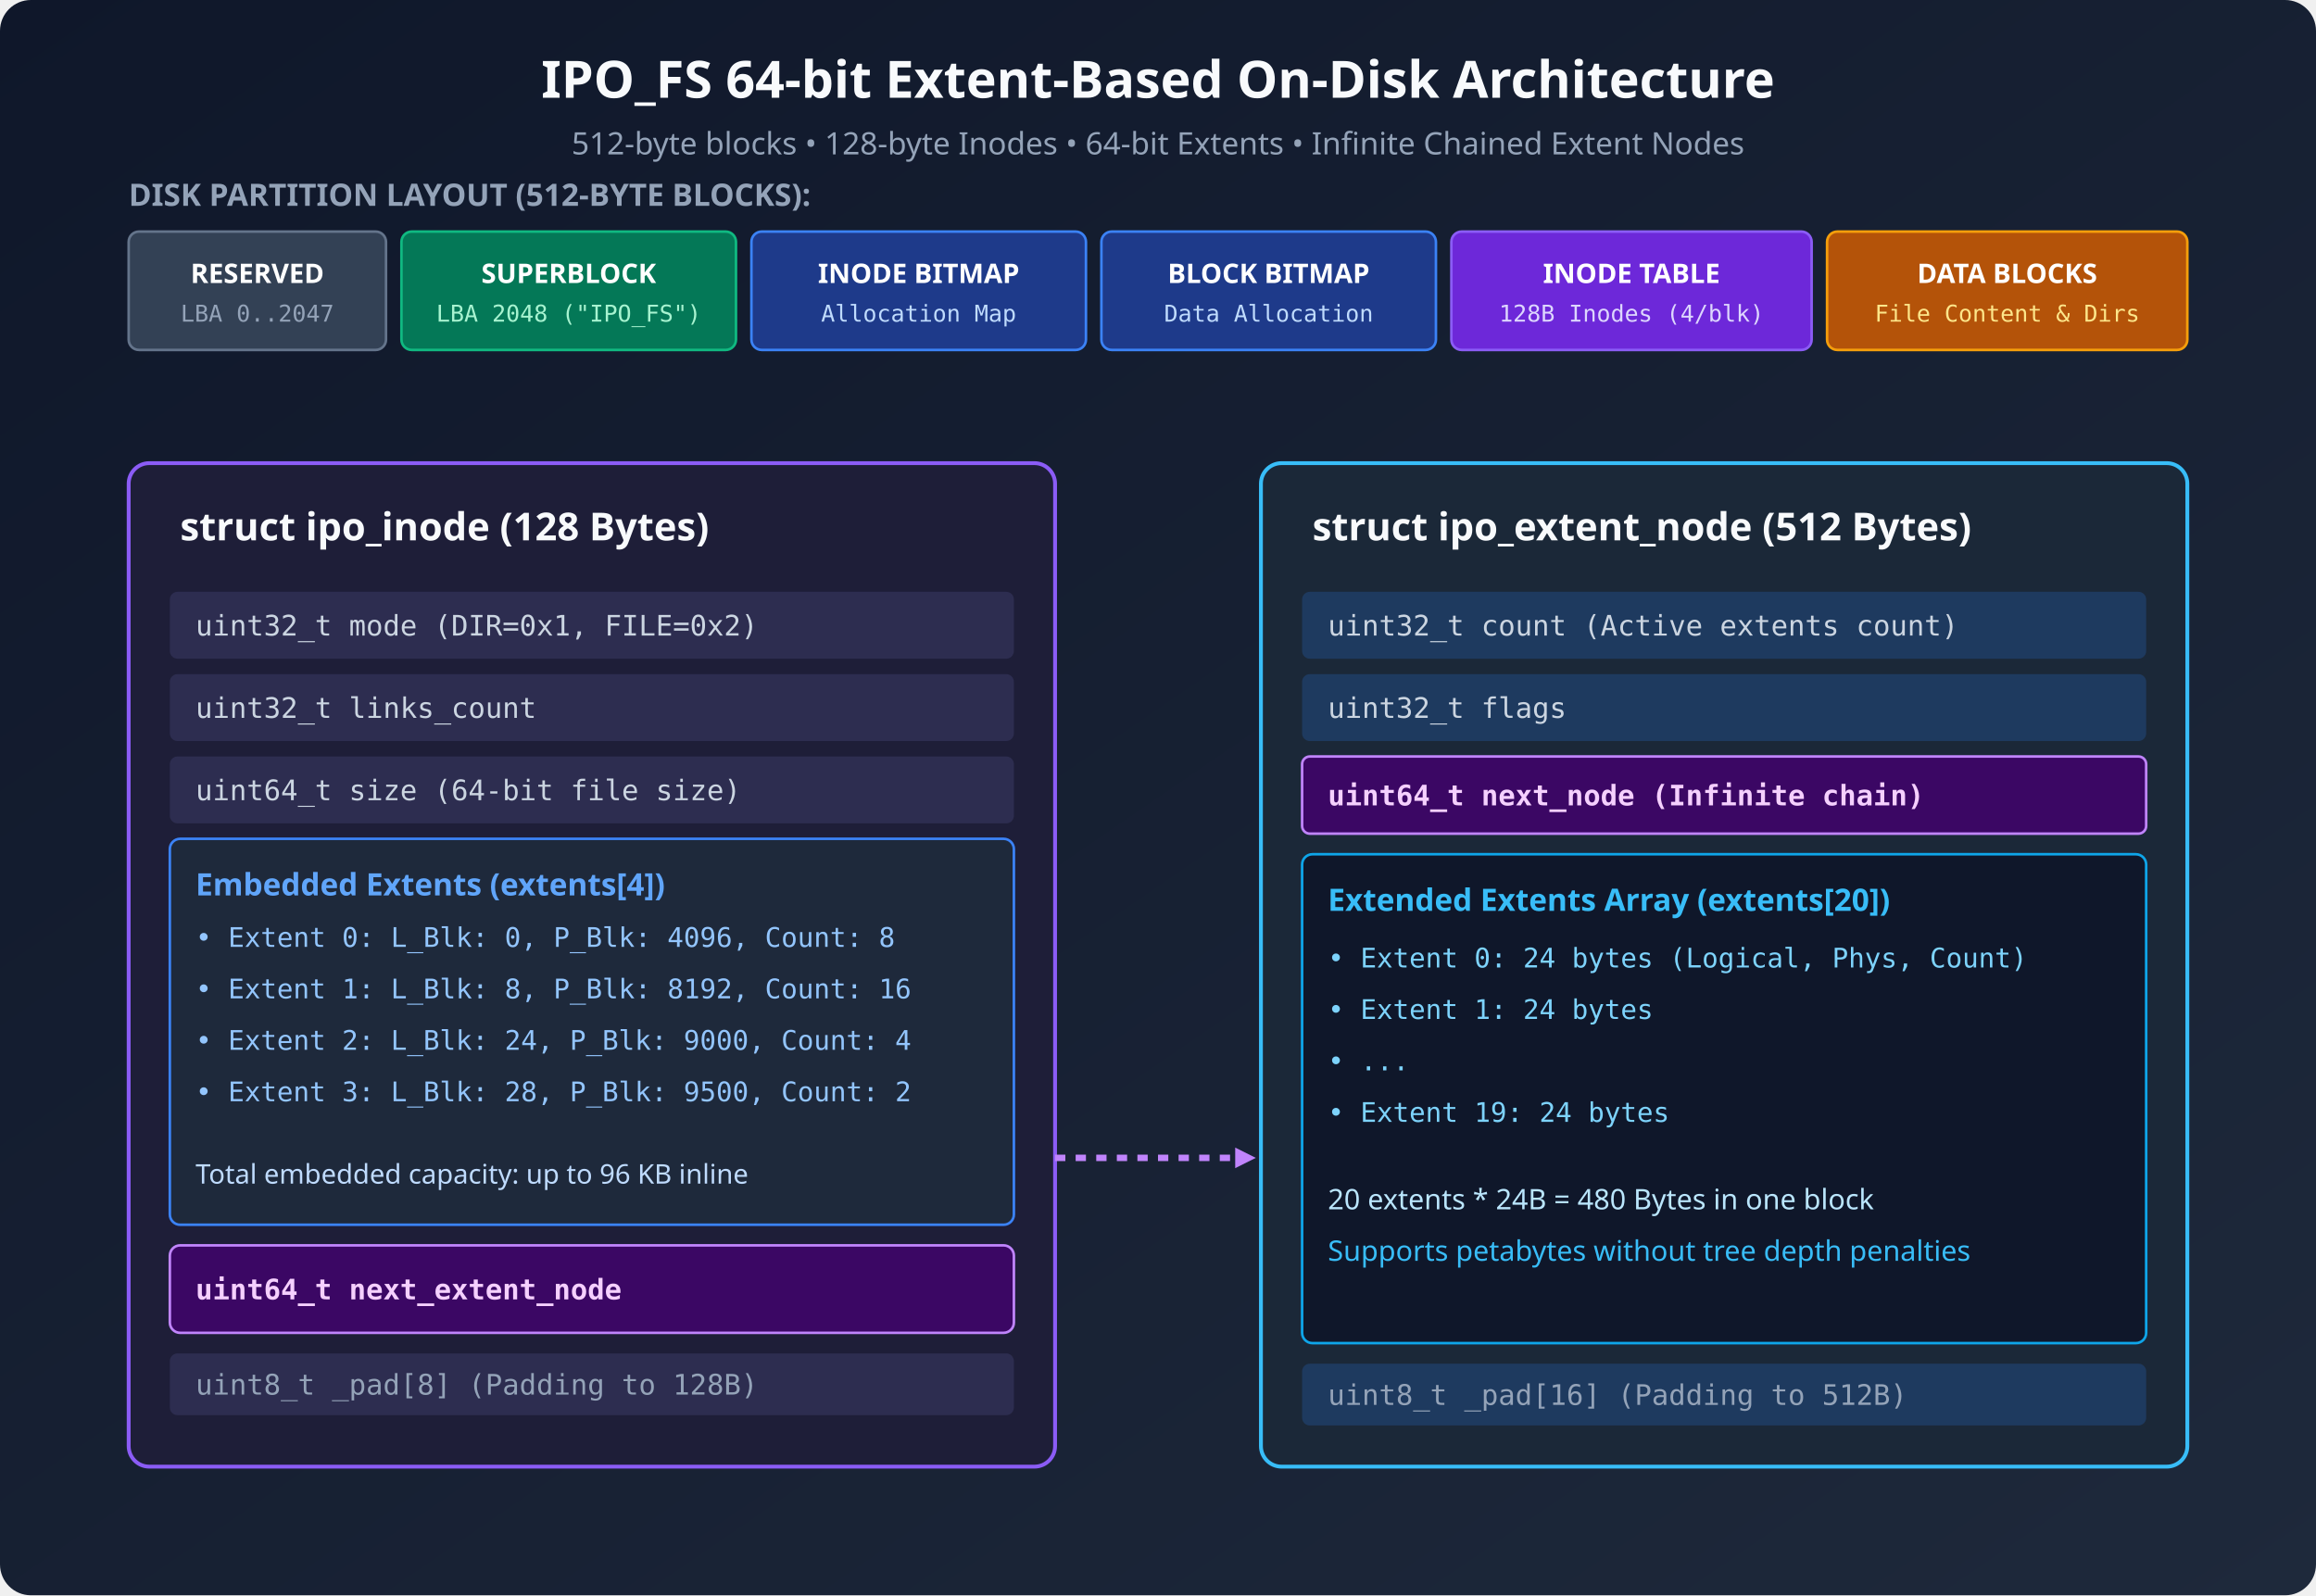
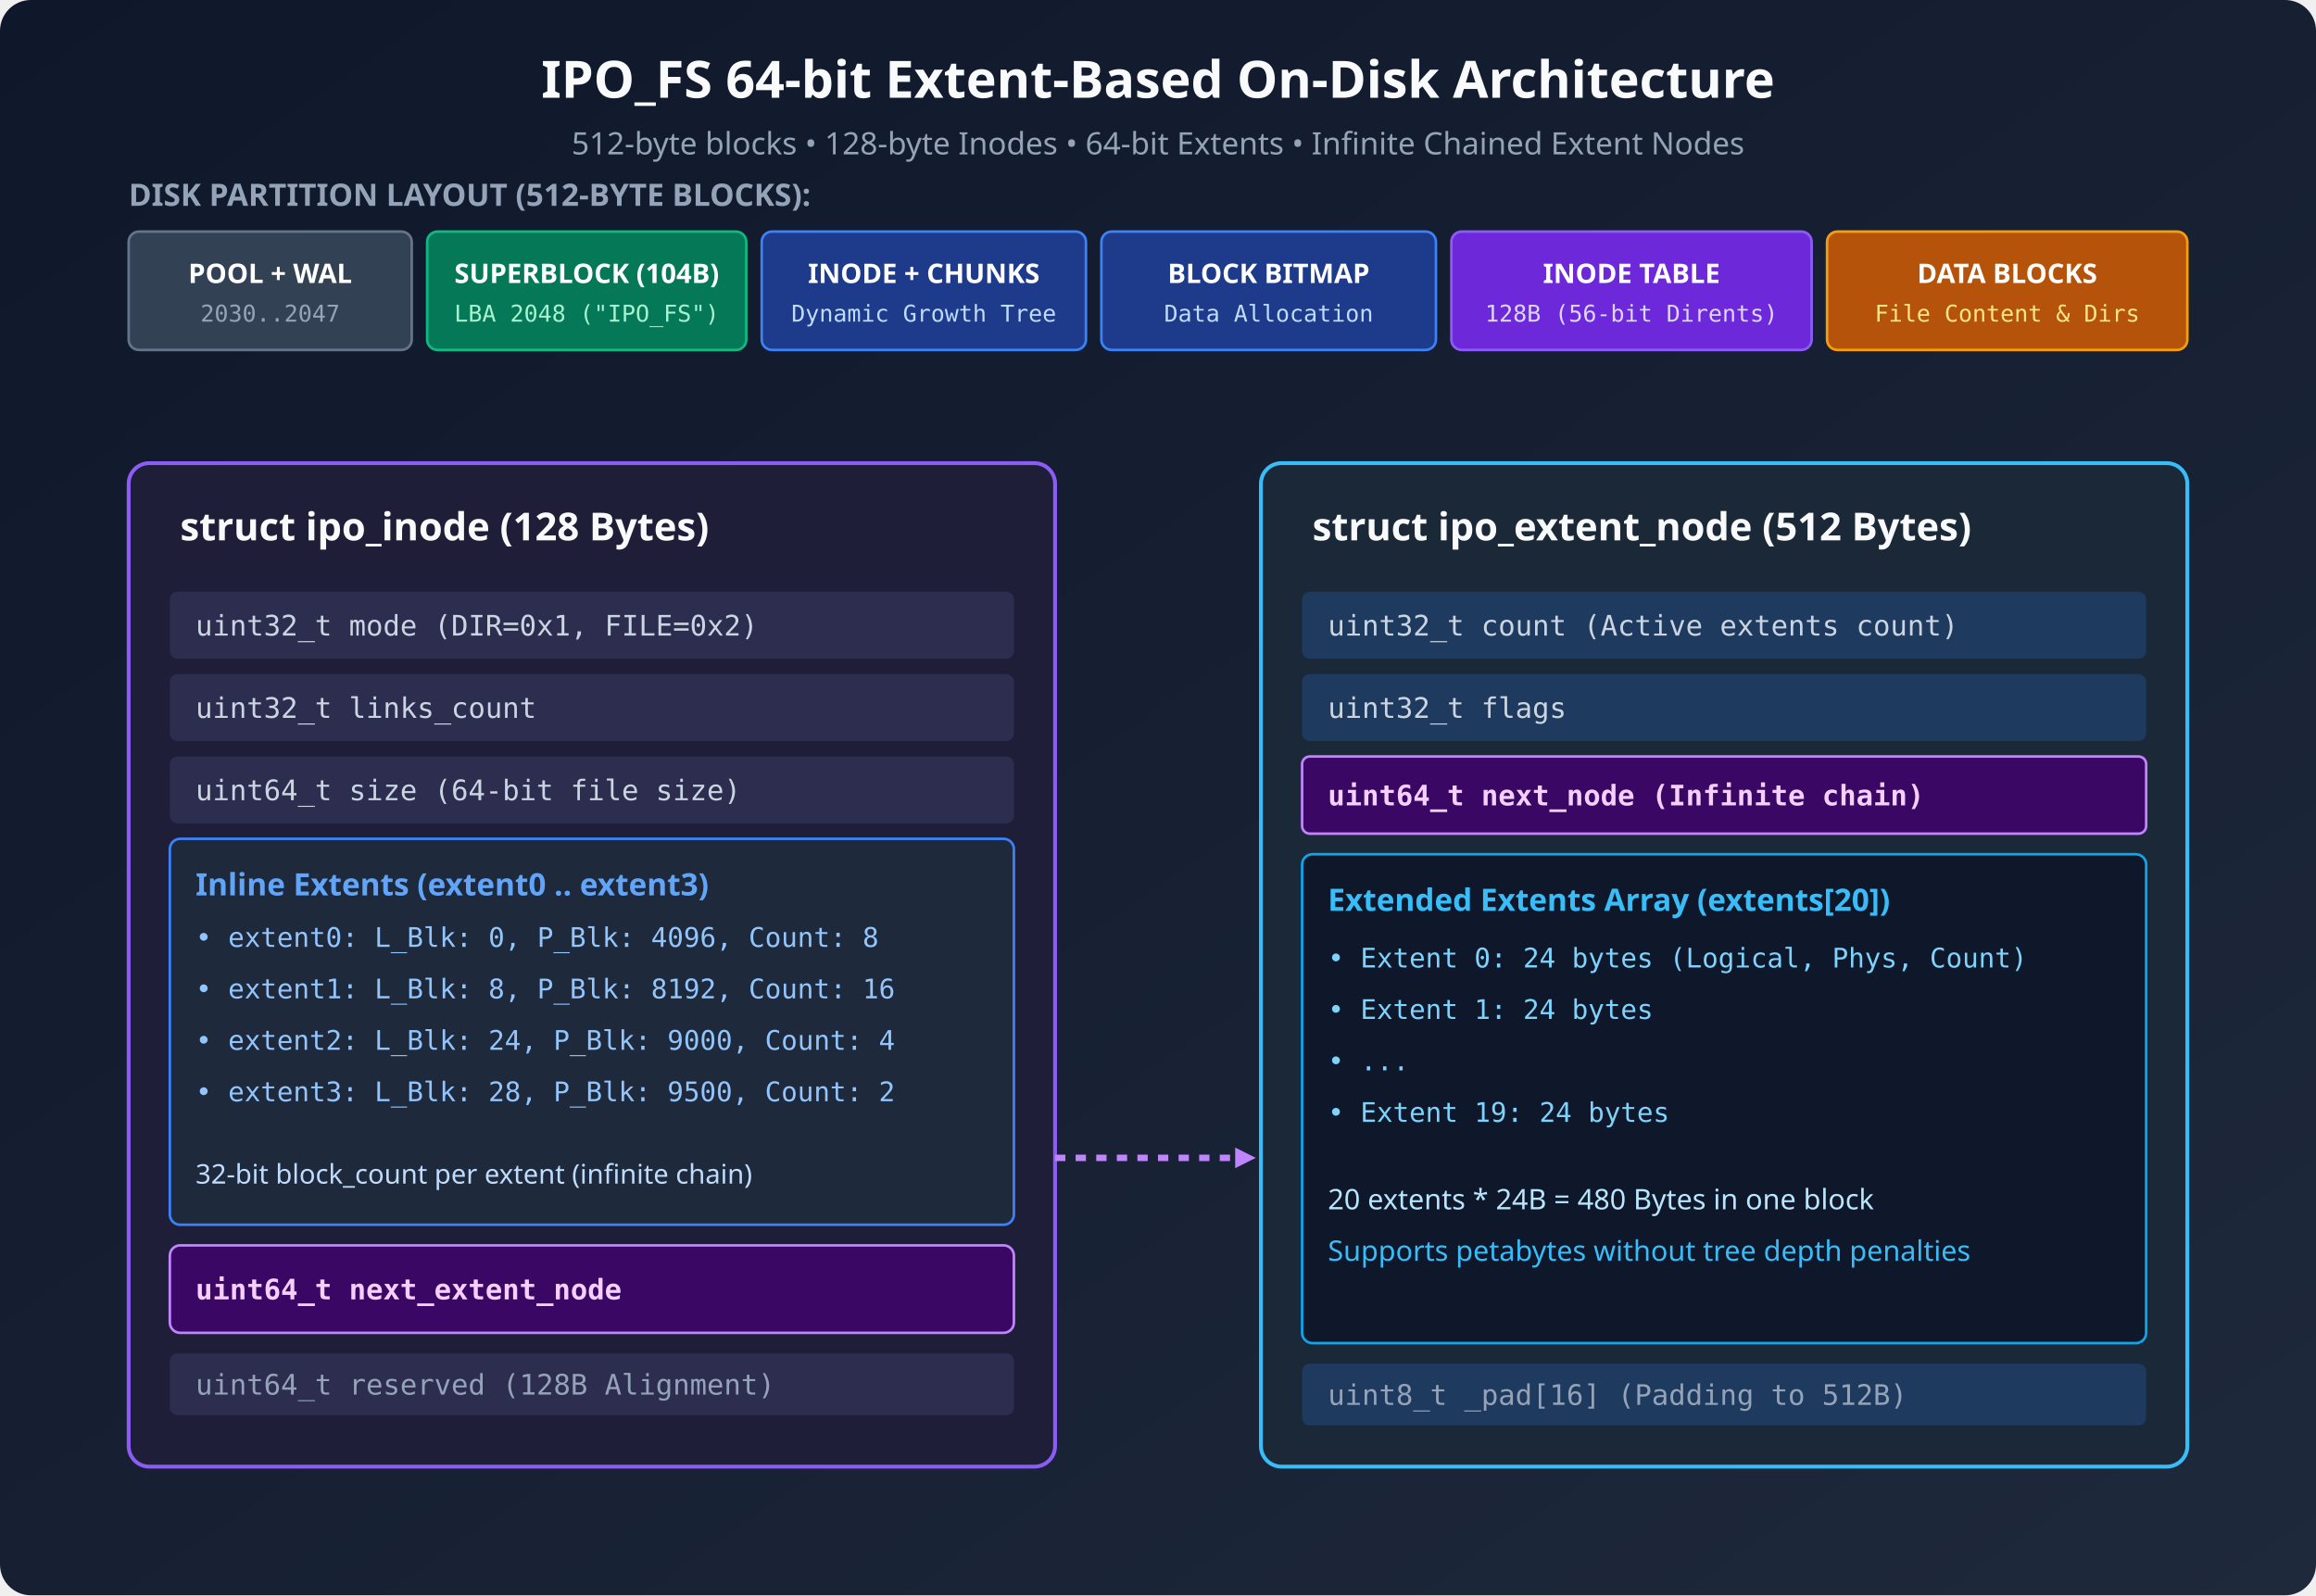
<svg xmlns="http://www.w3.org/2000/svg" viewBox="0 0 900 620" width="100%" height="100%">
  <defs>
    <linearGradient id="bgFs" x1="0" y1="0" x2="1" y2="1">
      <stop offset="0%" stop-color="#0f172a" />
      <stop offset="100%" stop-color="#1e293b" />
    </linearGradient>
  </defs>
  <rect width="900" height="620" fill="url(#bgFs)" rx="12" />
  <text x="450" y="38" font-family="system-ui, sans-serif" font-size="20" font-weight="700" fill="#f8fafc" text-anchor="middle">IPO_FS 64-bit Extent-Based On-Disk Architecture</text>
  <text x="450" y="60" font-family="system-ui, sans-serif" font-size="12" fill="#94a3b8" text-anchor="middle">512-byte blocks • 128-byte Inodes • 64-bit Extents • Infinite Chained Extent Nodes</text>
  <g transform="translate(50, 90)">
    <text x="0" y="-10" font-family="system-ui, sans-serif" font-size="12" font-weight="600" fill="#94a3b8">DISK PARTITION LAYOUT (512-BYTE BLOCKS):</text>
-     <rect x="0" y="0" width="100" height="46" fill="#334155" stroke="#64748b" rx="4" />
-     <text x="50" y="20" font-family="sans-serif" font-size="10.5" font-weight="700" fill="#ffffff" text-anchor="middle">RESERVED</text>
-     <text x="50" y="35" font-family="monospace" font-size="9" fill="#94a3b8" text-anchor="middle">LBA 0..2047</text>
-     <rect x="106" y="0" width="130" height="46" fill="#047857" stroke="#10b981" rx="4" />
-     <text x="171" y="20" font-family="sans-serif" font-size="10.5" font-weight="700" fill="#ffffff" text-anchor="middle">SUPERBLOCK</text>
-     <text x="171" y="35" font-family="monospace" font-size="9" fill="#a7f3d0" text-anchor="middle">LBA 2048 ("IPO_FS")</text>
-     <rect x="242" y="0" width="130" height="46" fill="#1e3a8a" stroke="#3b82f6" rx="4" />
-     <text x="307" y="20" font-family="sans-serif" font-size="10.5" font-weight="700" fill="#ffffff" text-anchor="middle">INODE BITMAP</text>
-     <text x="307" y="35" font-family="monospace" font-size="9" fill="#bfdbfe" text-anchor="middle">Allocation Map</text>
+     <rect x="0" y="0" width="110" height="46" fill="#334155" stroke="#64748b" rx="4" />
+     <text x="55" y="20" font-family="sans-serif" font-size="10.5" font-weight="700" fill="#ffffff" text-anchor="middle">POOL + WAL</text>
+     <text x="55" y="35" font-family="monospace" font-size="9" fill="#94a3b8" text-anchor="middle">2030..2047</text>
+     <rect x="116" y="0" width="124" height="46" fill="#047857" stroke="#10b981" rx="4" />
+     <text x="178" y="20" font-family="sans-serif" font-size="10.5" font-weight="700" fill="#ffffff" text-anchor="middle">SUPERBLOCK (104B)</text>
+     <text x="178" y="35" font-family="monospace" font-size="9" fill="#a7f3d0" text-anchor="middle">LBA 2048 ("IPO_FS")</text>
+     <rect x="246" y="0" width="126" height="46" fill="#1e3a8a" stroke="#3b82f6" rx="4" />
+     <text x="309" y="20" font-family="sans-serif" font-size="10.5" font-weight="700" fill="#ffffff" text-anchor="middle">INODE + CHUNKS</text>
+     <text x="309" y="35" font-family="monospace" font-size="9" fill="#bfdbfe" text-anchor="middle">Dynamic Growth Tree</text>
    <rect x="378" y="0" width="130" height="46" fill="#1e3a8a" stroke="#3b82f6" rx="4" />
    <text x="443" y="20" font-family="sans-serif" font-size="10.5" font-weight="700" fill="#ffffff" text-anchor="middle">BLOCK BITMAP</text>
    <text x="443" y="35" font-family="monospace" font-size="9" fill="#bfdbfe" text-anchor="middle">Data Allocation</text>
    <rect x="514" y="0" width="140" height="46" fill="#6d28d9" stroke="#8b5cf6" rx="4" />
    <text x="584" y="20" font-family="sans-serif" font-size="10.5" font-weight="700" fill="#ffffff" text-anchor="middle">INODE TABLE</text>
-     <text x="584" y="35" font-family="monospace" font-size="9" fill="#ddd6fe" text-anchor="middle">128B Inodes (4/blk)</text>
+     <text x="584" y="35" font-family="monospace" font-size="9" fill="#ddd6fe" text-anchor="middle">128B (56-bit Dirents)</text>
    <rect x="660" y="0" width="140" height="46" fill="#b45309" stroke="#f59e0b" rx="4" />
    <text x="730" y="20" font-family="sans-serif" font-size="10.5" font-weight="700" fill="#ffffff" text-anchor="middle">DATA BLOCKS</text>
    <text x="730" y="35" font-family="monospace" font-size="9" fill="#fde68a" text-anchor="middle">File Content &amp; Dirs</text>
  </g>
  <g transform="translate(50, 180)">
    <rect width="360" height="390" rx="8" fill="#1e1e38" stroke="#8b5cf6" stroke-width="1.5" />
    <text x="20" y="30" font-family="system-ui, sans-serif" font-size="15" font-weight="700" fill="#f8fafc">struct ipo_inode (128 Bytes)</text>
    <g transform="translate(16, 50)">
      <rect width="328" height="26" fill="#2d2d50" rx="3" />
      <text x="10" y="17" font-family="monospace" font-size="11" fill="#cbd5e1">uint32_t mode (DIR=0x1, FILE=0x2)</text>
      <rect y="32" width="328" height="26" fill="#2d2d50" rx="3" />
      <text x="10" y="49" font-family="monospace" font-size="11" fill="#cbd5e1">uint32_t links_count</text>
      <rect y="64" width="328" height="26" fill="#2d2d50" rx="3" />
      <text x="10" y="81" font-family="monospace" font-size="11" fill="#cbd5e1">uint64_t size (64-bit file size)</text>
      <rect y="96" width="328" height="150" fill="#1e293b" stroke="#3b82f6" rx="4" />
-       <text x="10" y="118" font-family="sans-serif" font-size="12" font-weight="700" fill="#60a5fa">Embedded Extents (extents[4])</text>
-       <text x="10" y="138" font-family="monospace" font-size="10.5" fill="#93c5fd">• Extent 0: L_Blk: 0, P_Blk: 4096, Count: 8</text>
-       <text x="10" y="158" font-family="monospace" font-size="10.5" fill="#93c5fd">• Extent 1: L_Blk: 8, P_Blk: 8192, Count: 16</text>
-       <text x="10" y="178" font-family="monospace" font-size="10.5" fill="#93c5fd">• Extent 2: L_Blk: 24, P_Blk: 9000, Count: 4</text>
-       <text x="10" y="198" font-family="monospace" font-size="10.5" fill="#93c5fd">• Extent 3: L_Blk: 28, P_Blk: 9500, Count: 2</text>
-       <text x="10" y="230" font-family="sans-serif" font-size="10.5" fill="#bfdbfe">Total embedded capacity: up to 96 KB inline</text>
+       <text x="10" y="118" font-family="sans-serif" font-size="12" font-weight="700" fill="#60a5fa">Inline Extents (extent0 .. extent3)</text>
+       <text x="10" y="138" font-family="monospace" font-size="10.5" fill="#93c5fd">• extent0: L_Blk: 0, P_Blk: 4096, Count: 8</text>
+       <text x="10" y="158" font-family="monospace" font-size="10.5" fill="#93c5fd">• extent1: L_Blk: 8, P_Blk: 8192, Count: 16</text>
+       <text x="10" y="178" font-family="monospace" font-size="10.5" fill="#93c5fd">• extent2: L_Blk: 24, P_Blk: 9000, Count: 4</text>
+       <text x="10" y="198" font-family="monospace" font-size="10.5" fill="#93c5fd">• extent3: L_Blk: 28, P_Blk: 9500, Count: 2</text>
+       <text x="10" y="230" font-family="sans-serif" font-size="10.5" fill="#bfdbfe">32-bit block_count per extent (infinite chain)</text>
      <rect y="254" width="328" height="34" fill="#3b0764" stroke="#c084fc" rx="4" />
      <text x="10" y="275" font-family="monospace" font-size="11" font-weight="700" fill="#f5d0fe">uint64_t next_extent_node</text>
      <rect y="296" width="328" height="24" fill="#2d2d50" rx="3" />
-       <text x="10" y="312" font-family="monospace" font-size="11" fill="#94a3b8">uint8_t _pad[8] (Padding to 128B)</text>
+       <text x="10" y="312" font-family="monospace" font-size="11" fill="#94a3b8">uint64_t reserved (128B Alignment)</text>
    </g>
  </g>
  <path d="M 410 450 L 480 450" stroke="#c084fc" stroke-width="2.5" stroke-dasharray="4,4" />
  <polygon points="480,446 488,450 480,454" fill="#c084fc" />
  <g transform="translate(490, 180)">
    <rect width="360" height="390" rx="8" fill="#1b2838" stroke="#38bdf8" stroke-width="1.5" />
    <text x="20" y="30" font-family="system-ui, sans-serif" font-size="15" font-weight="700" fill="#f8fafc">struct ipo_extent_node (512 Bytes)</text>
    <g transform="translate(16, 50)">
      <rect width="328" height="26" fill="#1e3a5f" rx="3" />
      <text x="10" y="17" font-family="monospace" font-size="11" fill="#cbd5e1">uint32_t count (Active extents count)</text>
      <rect y="32" width="328" height="26" fill="#1e3a5f" rx="3" />
      <text x="10" y="49" font-family="monospace" font-size="11" fill="#cbd5e1">uint32_t flags</text>
      <rect y="64" width="328" height="30" fill="#3b0764" stroke="#c084fc" rx="3" />
      <text x="10" y="83" font-family="monospace" font-size="11" font-weight="700" fill="#f5d0fe">uint64_t next_node (Infinite chain)</text>
      <rect y="102" width="328" height="190" fill="#0f172a" stroke="#0ea5e9" rx="4" />
      <text x="10" y="124" font-family="sans-serif" font-size="12" font-weight="700" fill="#38bdf8">Extended Extents Array (extents[20])</text>
      <text x="10" y="146" font-family="monospace" font-size="10.5" fill="#7dd3fc">• Extent 0: 24 bytes (Logical, Phys, Count)</text>
      <text x="10" y="166" font-family="monospace" font-size="10.5" fill="#7dd3fc">• Extent 1: 24 bytes</text>
      <text x="10" y="186" font-family="monospace" font-size="10.5" fill="#7dd3fc">• ...</text>
      <text x="10" y="206" font-family="monospace" font-size="10.5" fill="#7dd3fc">• Extent 19: 24 bytes</text>
      <text x="10" y="240" font-family="sans-serif" font-size="11" fill="#bae6fd">20 extents * 24B = 480 Bytes in one block</text>
      <text x="10" y="260" font-family="sans-serif" font-size="11" fill="#38bdf8">Supports petabytes without tree depth penalties</text>
      <rect y="300" width="328" height="24" fill="#1e3a5f" rx="3" />
      <text x="10" y="316" font-family="monospace" font-size="11" fill="#94a3b8">uint8_t _pad[16] (Padding to 512B)</text>
    </g>
  </g>
</svg>
